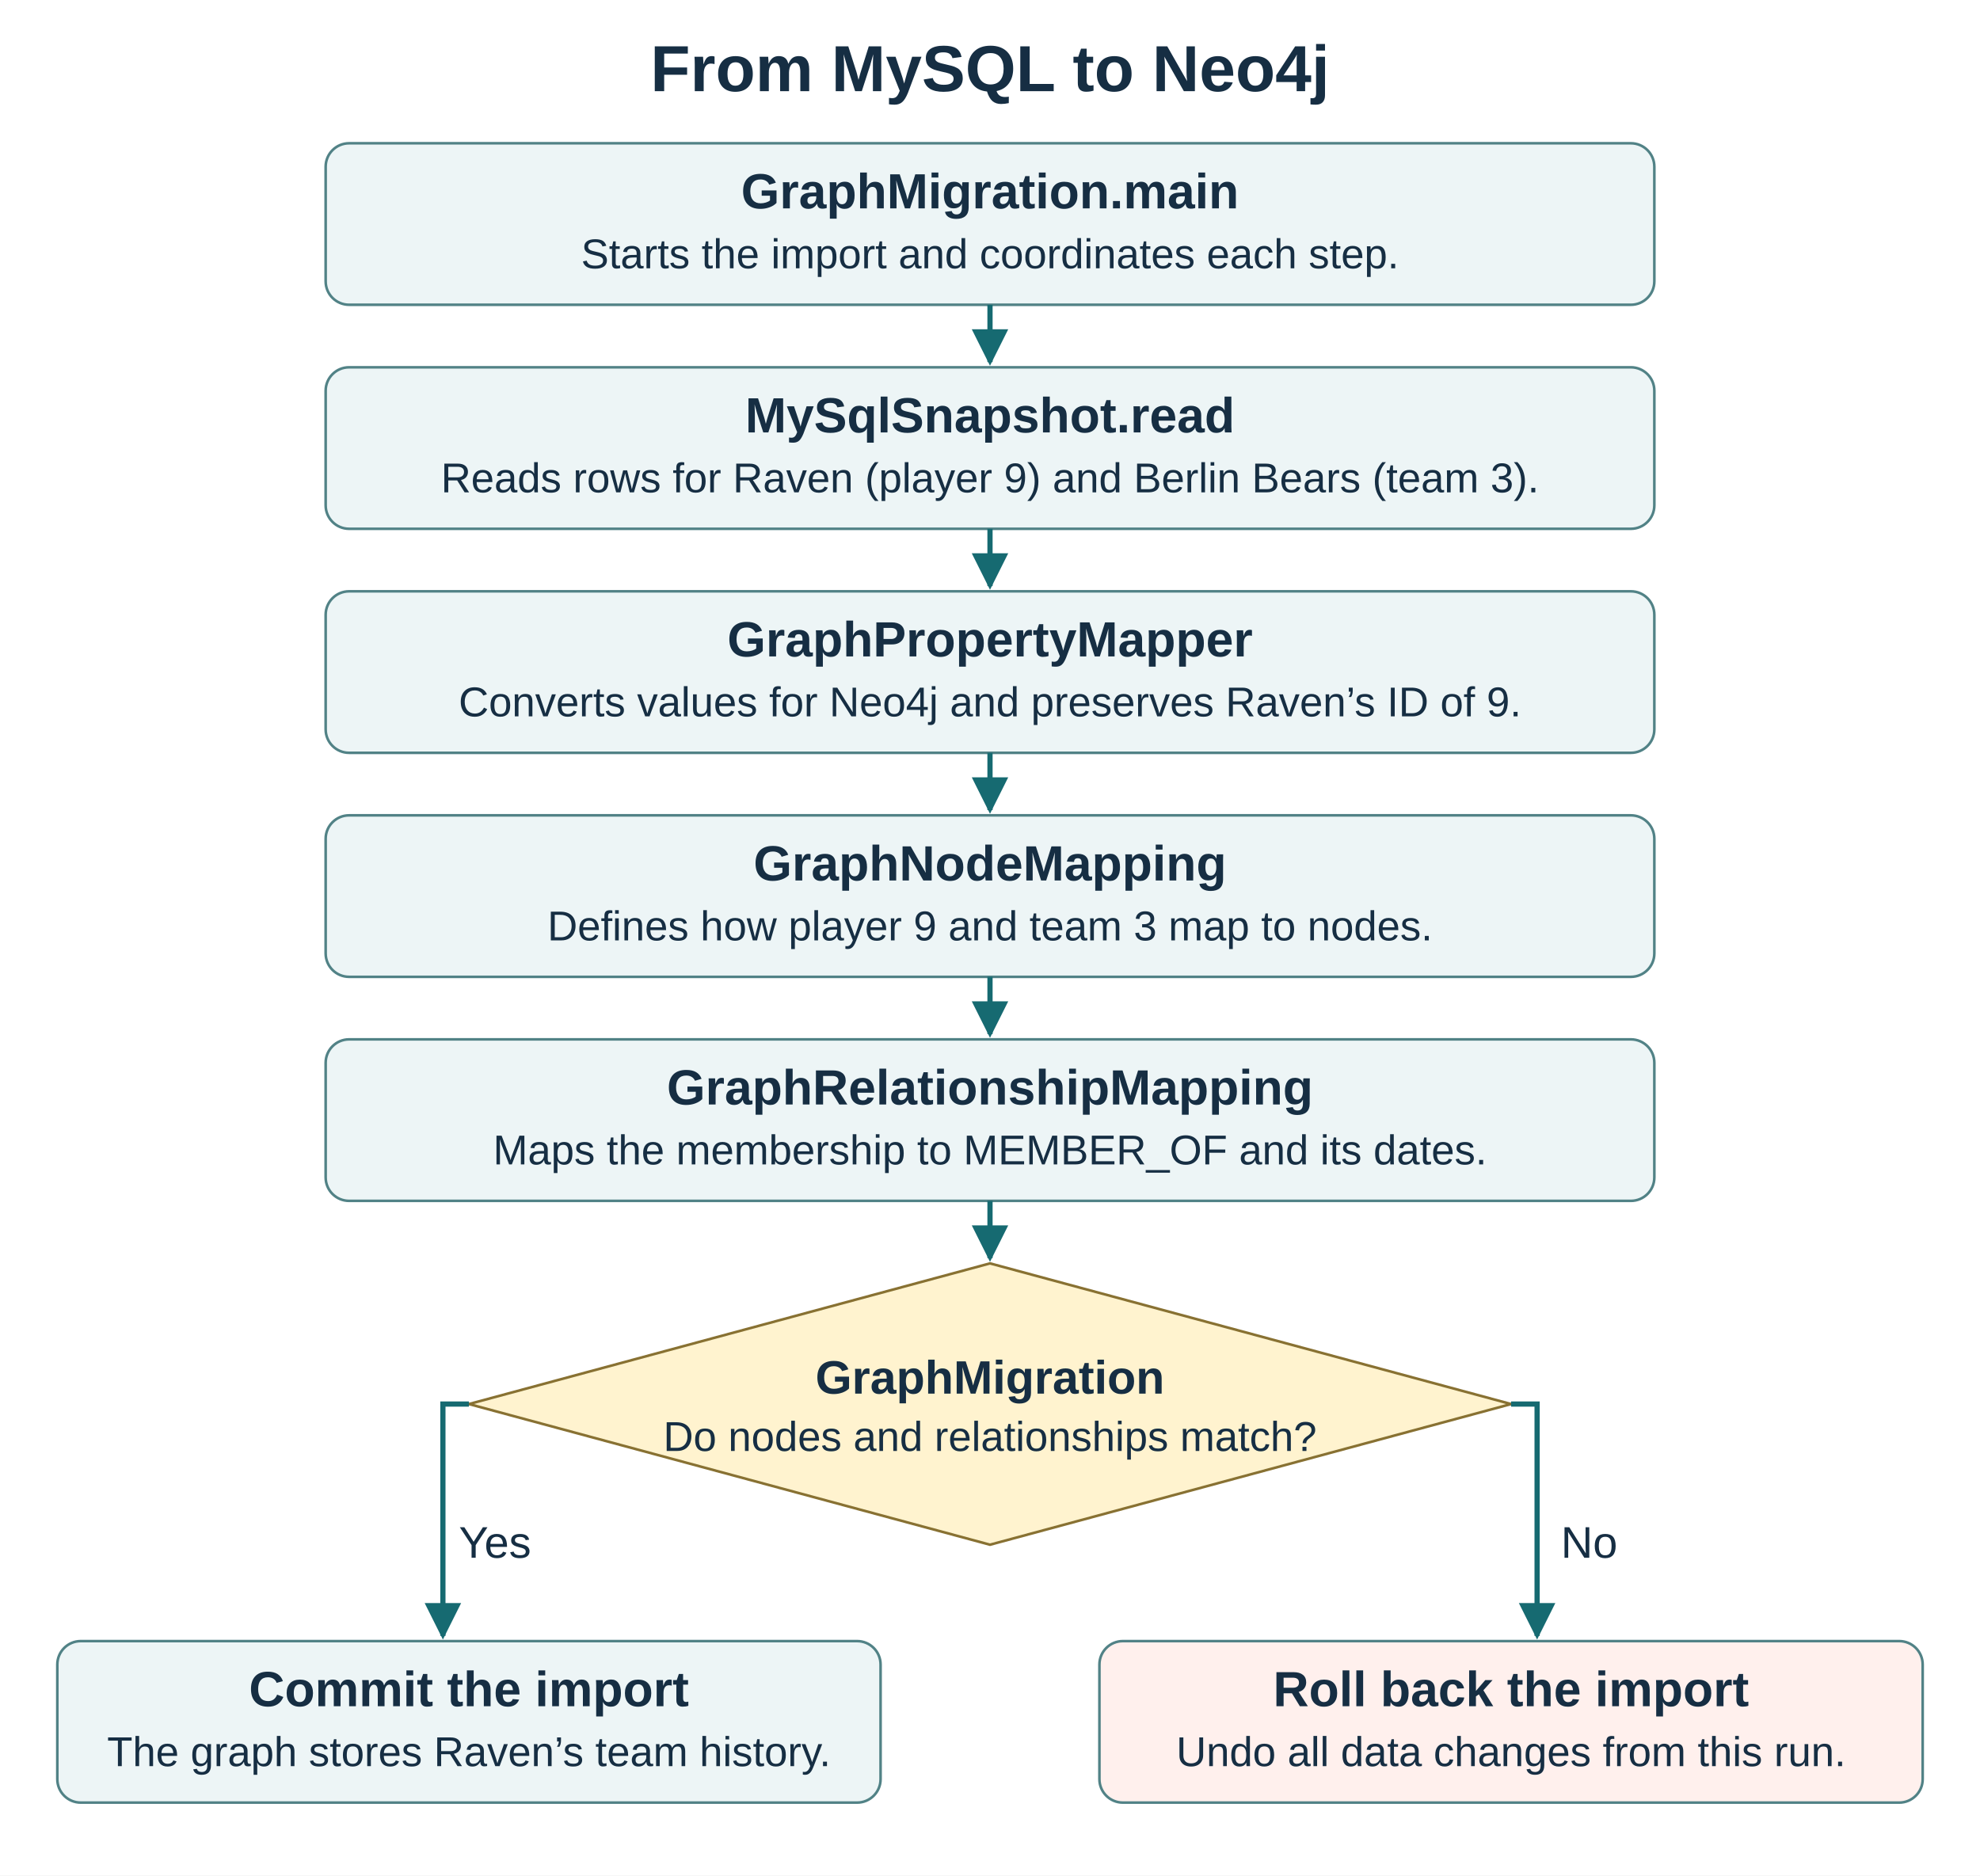
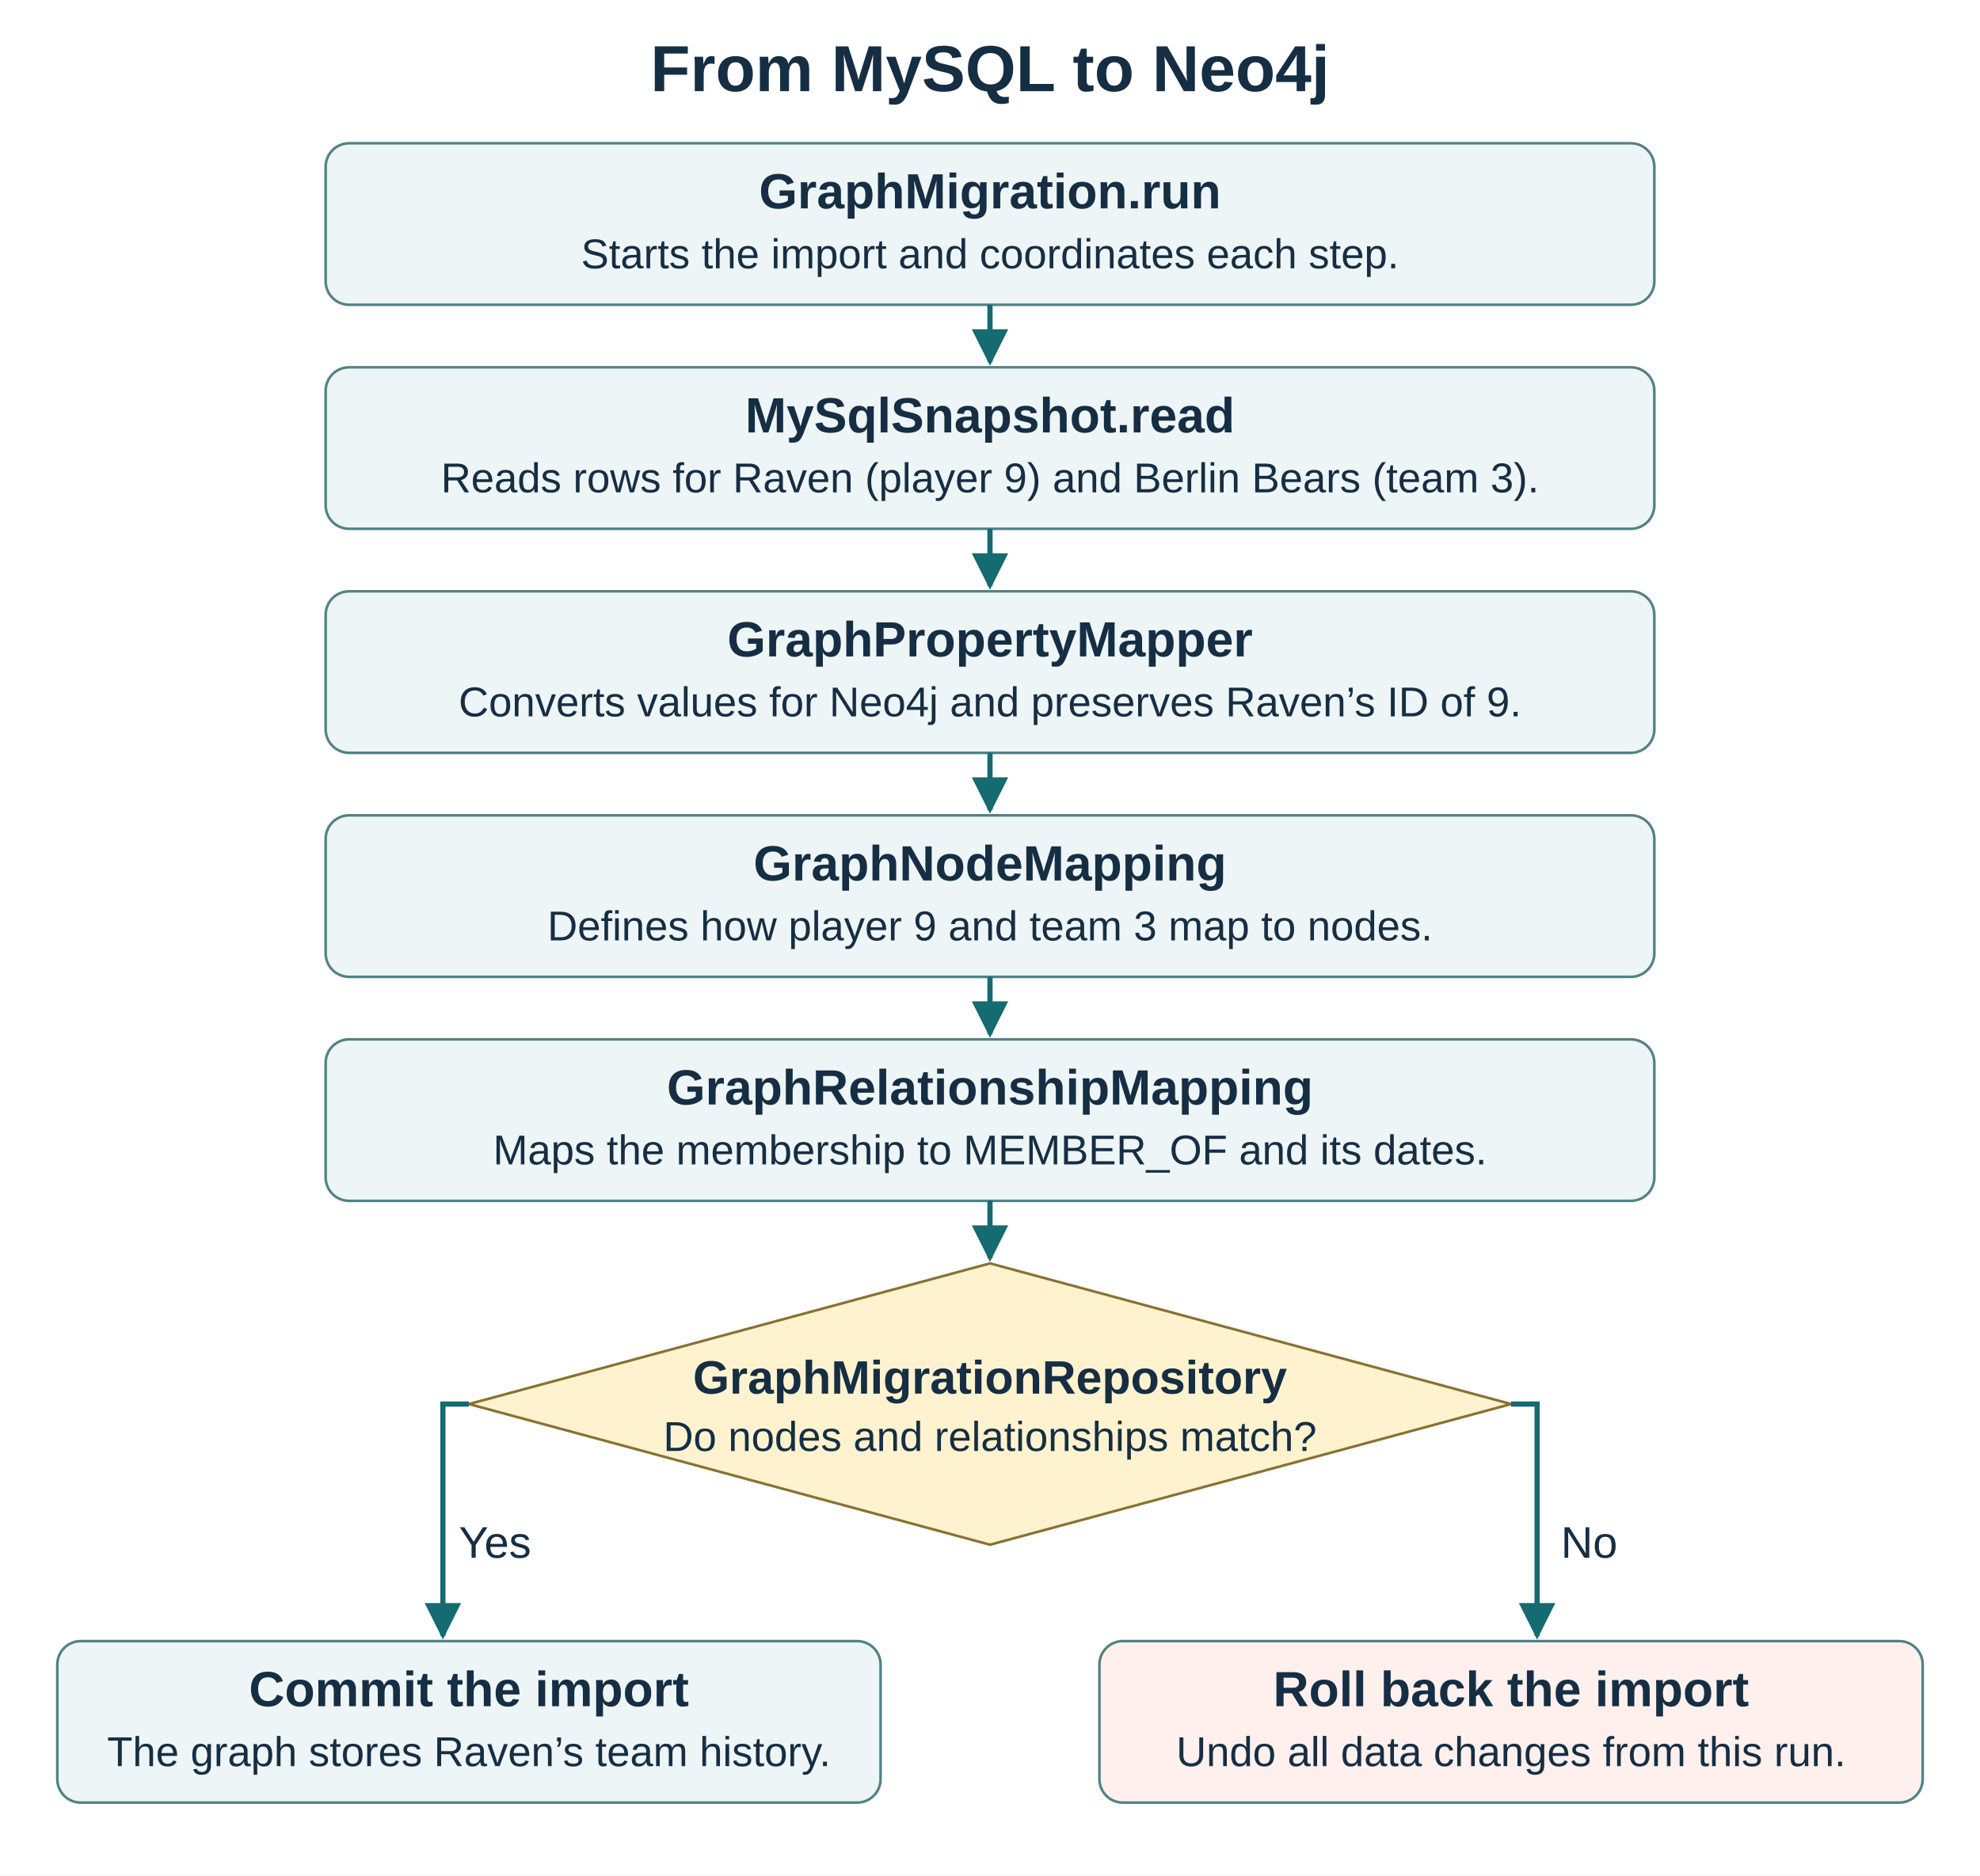
<svg xmlns="http://www.w3.org/2000/svg" viewBox="0 0 760 720" width="760" height="720" role="img" aria-labelledby="title desc">
  <defs>
    <marker id="arrow" viewBox="0 0 10 10" refX="9" refY="5" markerWidth="7" markerHeight="7" orient="auto">
      <path d="M0 0L10 5L0 10Z" fill="#166a71" />
    </marker>
  </defs>
  <rect width="760" height="720" fill="white" />
  <g font-family="Arial, sans-serif" text-anchor="middle" fill="#162e43">
    <text x="380" y="35" font-size="25" font-weight="bold">From MySQL to Neo4j</text>
    <rect x="125" y="55" width="510" height="62" rx="9" fill="#edf5f6" stroke="#518286" />
-     <text x="380.0" y="80" font-size="19" font-weight="bold">GraphMigration.main</text>
+     <text x="380.0" y="80" font-size="19" font-weight="bold">GraphMigration.run</text>
    <text x="380.0" y="103" font-size="16">Starts the import and coordinates each step.</text>
    <path d="M380 117V139" fill="none" stroke="#166a71" stroke-width="2" marker-end="url(#arrow)" />
    <rect x="125" y="141" width="510" height="62" rx="9" fill="#edf5f6" stroke="#518286" />
    <text x="380.0" y="166" font-size="19" font-weight="bold">MySqlSnapshot.read</text>
    <text x="380.0" y="189" font-size="16">Reads rows for Raven (player 9) and Berlin Bears (team 3).</text>
    <path d="M380 203V225" fill="none" stroke="#166a71" stroke-width="2" marker-end="url(#arrow)" />
    <rect x="125" y="227" width="510" height="62" rx="9" fill="#edf5f6" stroke="#518286" />
    <text x="380.0" y="252" font-size="19" font-weight="bold">GraphPropertyMapper</text>
    <text x="380.0" y="275" font-size="16">Converts values for Neo4j and preserves Raven’s ID of 9.</text>
    <path d="M380 289V311" fill="none" stroke="#166a71" stroke-width="2" marker-end="url(#arrow)" />
    <rect x="125" y="313" width="510" height="62" rx="9" fill="#edf5f6" stroke="#518286" />
    <text x="380.0" y="338" font-size="19" font-weight="bold">GraphNodeMapping</text>
    <text x="380.0" y="361" font-size="16">Defines how player 9 and team 3 map to nodes.</text>
    <path d="M380 375V397" fill="none" stroke="#166a71" stroke-width="2" marker-end="url(#arrow)" />
    <rect x="125" y="399" width="510" height="62" rx="9" fill="#edf5f6" stroke="#518286" />
    <text x="380.0" y="424" font-size="19" font-weight="bold">GraphRelationshipMapping</text>
    <text x="380.0" y="447" font-size="16">Maps the membership to MEMBER_OF and its dates.</text>
    <path d="M380 461V483" fill="none" stroke="#166a71" stroke-width="2" marker-end="url(#arrow)" />
    <path d="M380 485l200 54-200 54-200-54Z" fill="#fff3cf" stroke="#887132" />
-     <text x="380" y="535" font-size="18" font-weight="bold">GraphMigration</text>
+     <text x="380" y="535" font-size="18" font-weight="bold">GraphMigrationRepository</text>
    <text x="380" y="557" font-size="16">Do nodes and relationships match?</text>
    <path d="M180 539H170V628" fill="none" stroke="#166a71" stroke-width="2" marker-end="url(#arrow)" />
    <path d="M580 539H590V628" fill="none" stroke="#166a71" stroke-width="2" marker-end="url(#arrow)" />
    <text x="190" y="598" font-size="17">Yes</text>
    <text x="610" y="598" font-size="17">No</text>
    <rect x="22" y="630" width="316" height="62" rx="9" fill="#edf5f6" stroke="#518286" />
    <text x="180.0" y="655" font-size="19" font-weight="bold">Commit the import</text>
    <text x="180.0" y="678" font-size="16">The graph stores Raven’s team history.</text>
    <rect x="422" y="630" width="316" height="62" rx="9" fill="#fff0ed" stroke="#518286" />
    <text x="580.0" y="655" font-size="19" font-weight="bold">Roll back the import</text>
    <text x="580.0" y="678" font-size="16">Undo all data changes from this run.</text>
  </g>
</svg>
